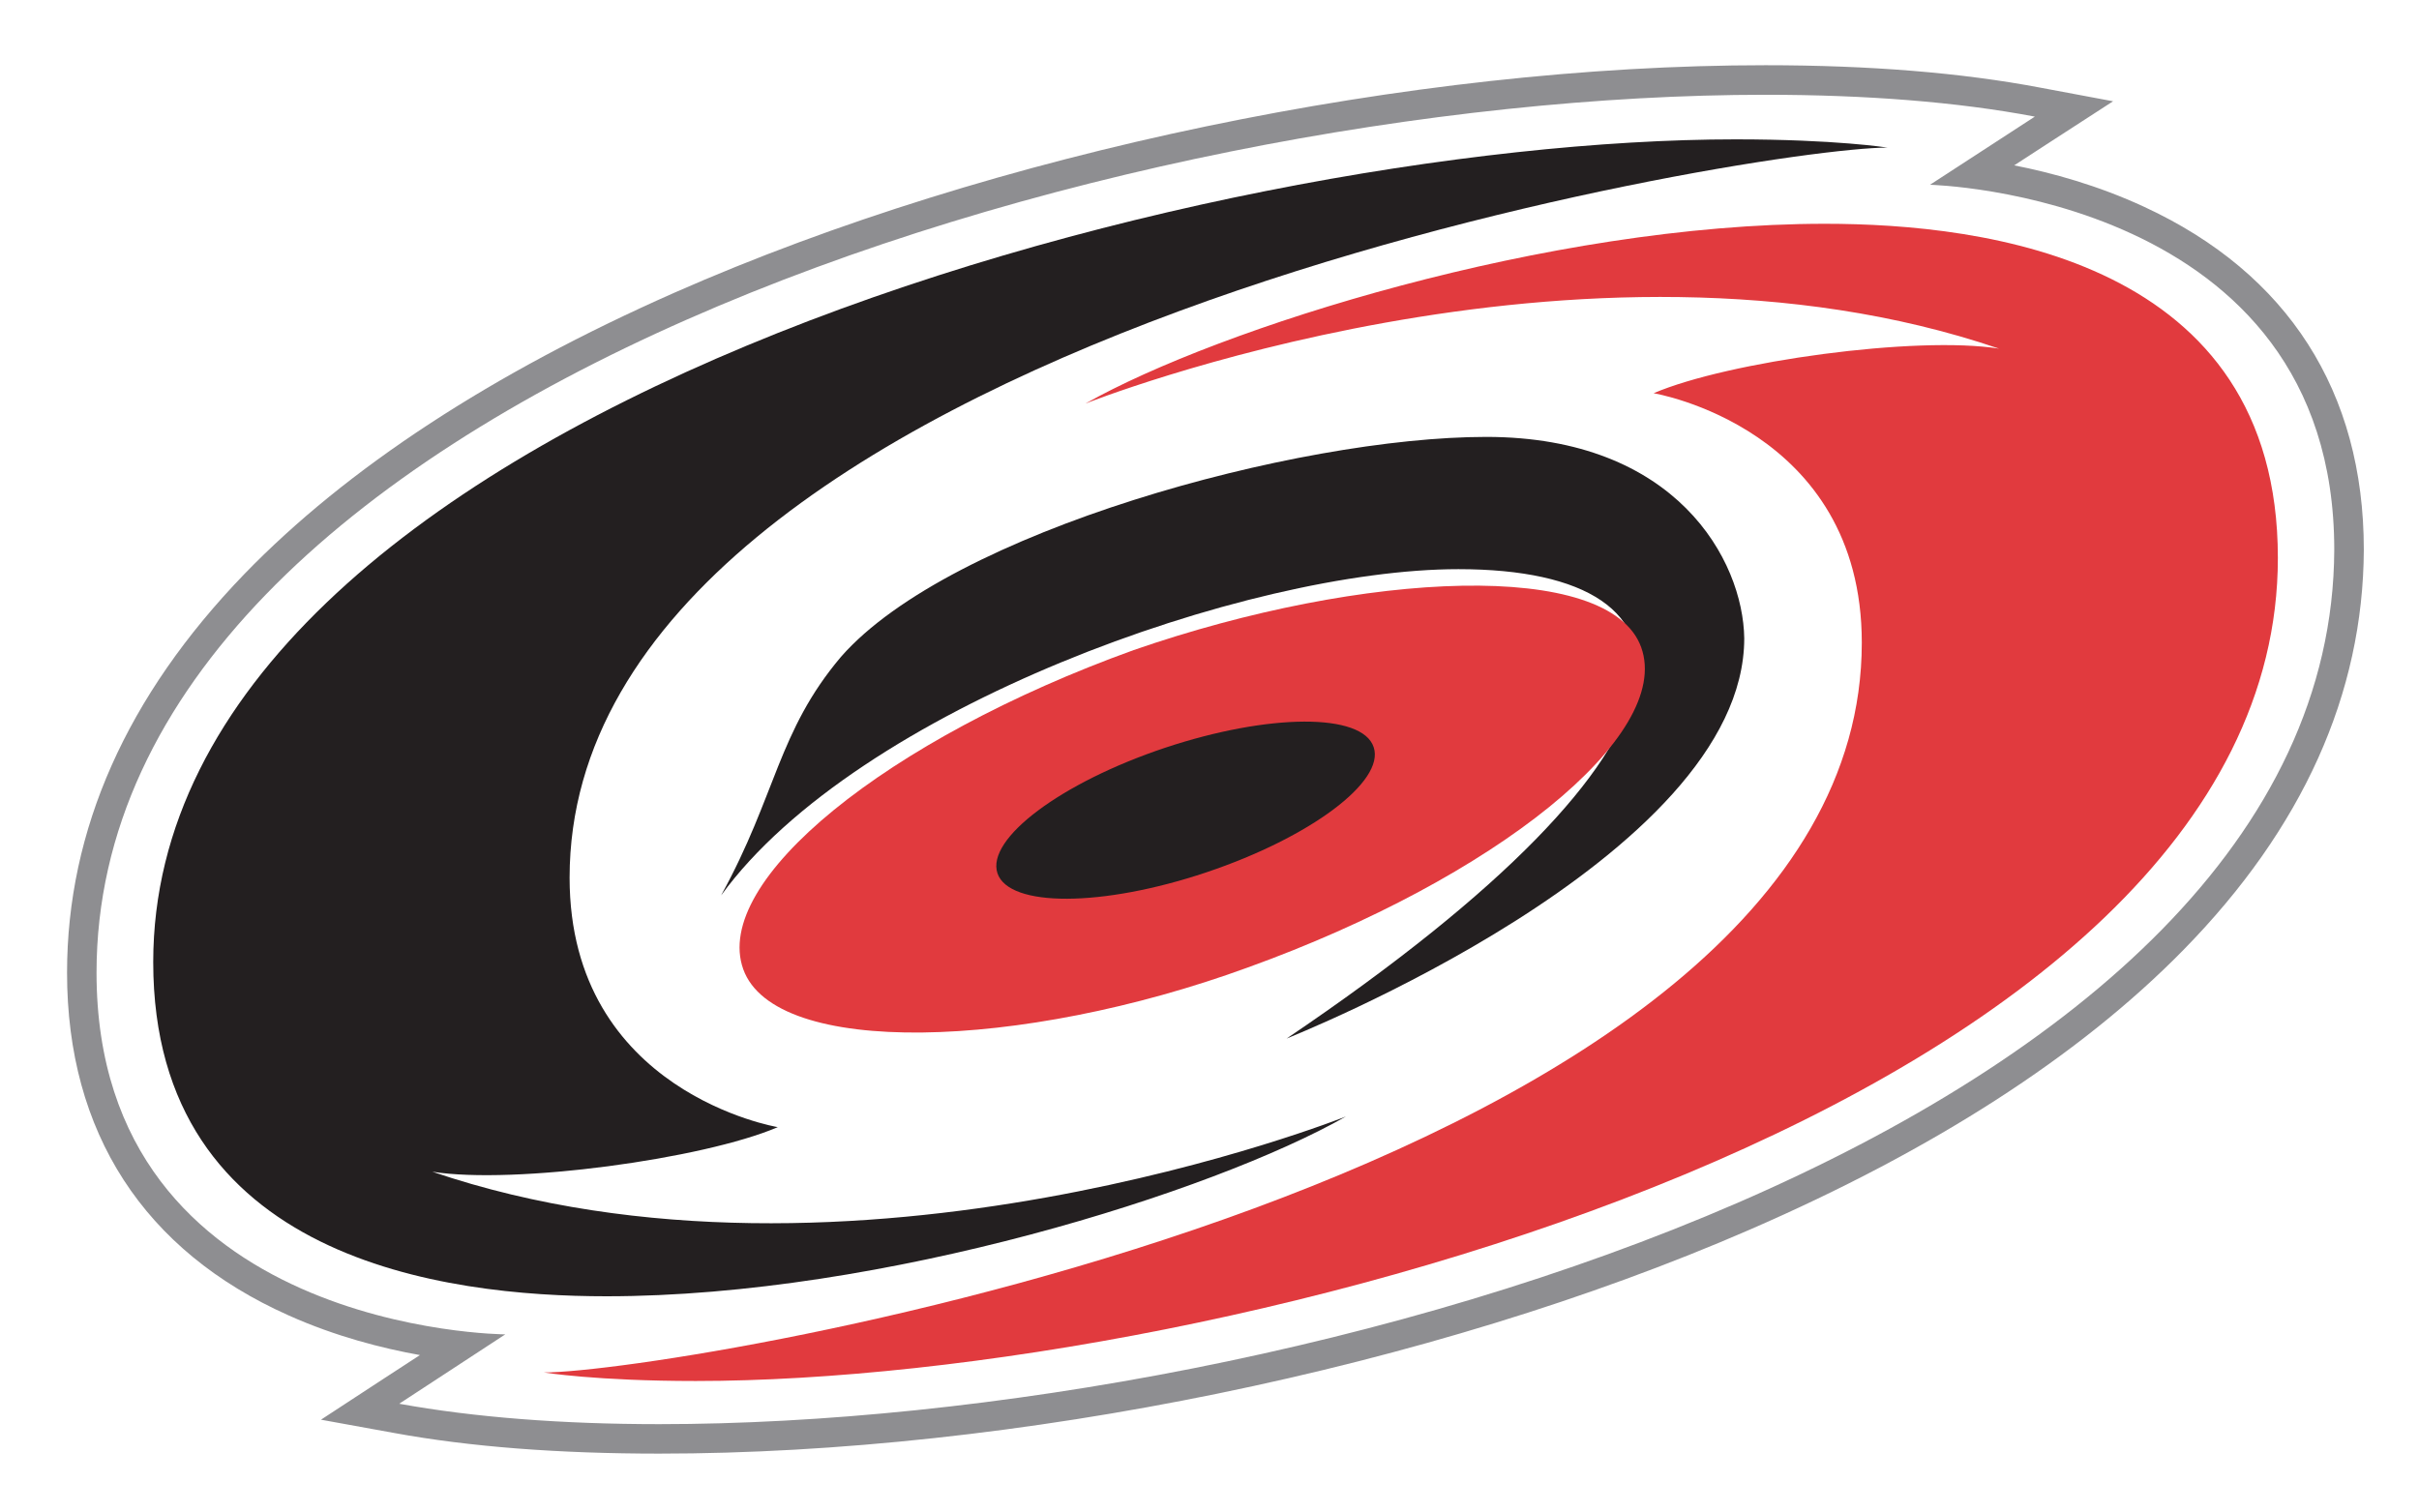
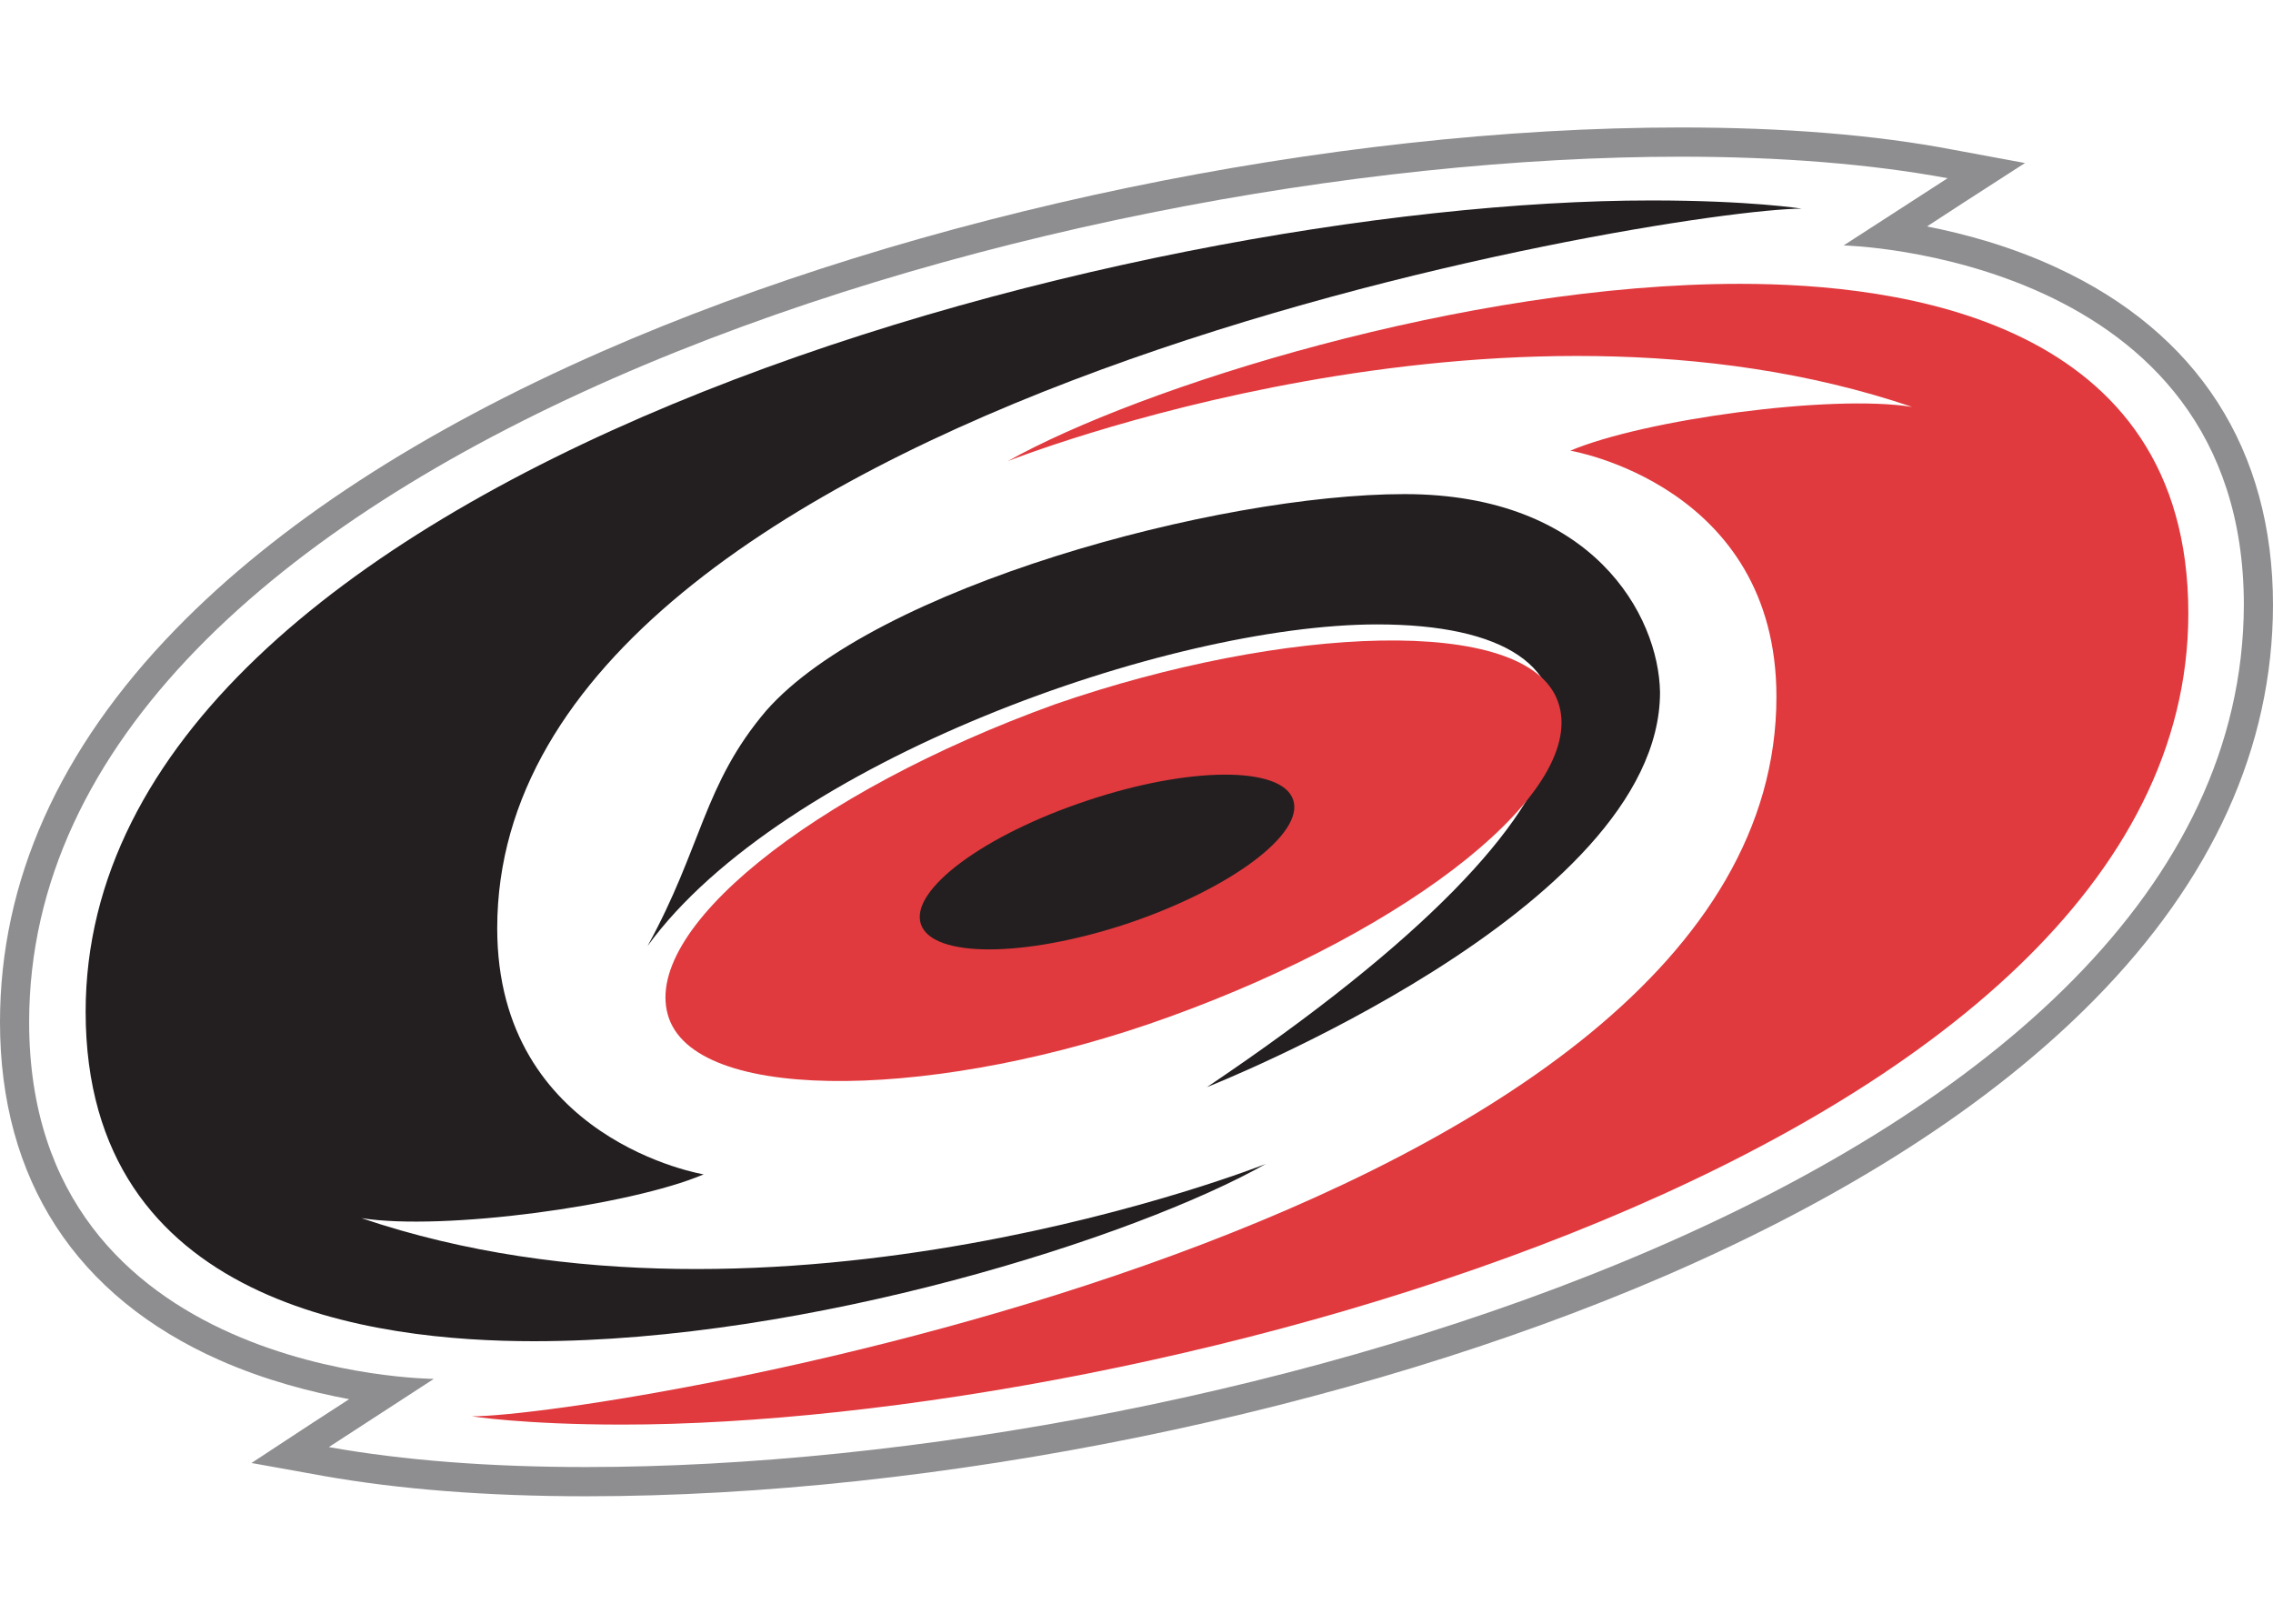
- <svg xmlns="http://www.w3.org/2000/svg" width="32pt" height="20pt" viewBox="0 0 32 20" version="1.1">
+ <svg xmlns="http://www.w3.org/2000/svg" width="28pt" height="20pt" viewBox="0 0 28 20" version="1.1">
  <g id="surface1">
-     <path style=" stroke:none;fill-rule:nonzero;fill:rgb(100%,100%,100%);fill-opacity:1;" d="M 8.719 19.039 C 7.41 19.039 6.242 18.949 5.25 18.766 L 4.766 18.68 L 5.176 18.41 L 6.09 17.812 C 5.559 17.75 4.734 17.598 3.902 17.227 C 2.613 16.656 1.082 15.434 1.082 12.871 C 1.082 11.035 1.852 9.305 3.375 7.73 C 4.715 6.344 6.609 5.105 9.004 4.051 C 13.188 2.203 18.688 1.059 23.355 1.059 C 24.711 1.059 25.922 1.156 26.957 1.352 L 27.438 1.441 L 27.027 1.707 L 26.113 2.301 C 26.641 2.371 27.457 2.535 28.285 2.918 C 29.559 3.504 31.074 4.738 31.074 7.273 C 31.066 9.125 30.281 10.859 28.742 12.434 C 27.391 13.816 25.477 15.047 23.062 16.094 C 18.879 17.91 13.383 19.039 8.719 19.039 Z M 8.719 19.039 " />
-     <path style=" stroke:none;fill-rule:nonzero;fill:rgb(55.686%,55.686%,56.863%);fill-opacity:1;" d="M 23.355 1.254 C 24.68 1.254 25.891 1.348 26.918 1.543 L 25.531 2.445 C 25.531 2.445 30.879 2.57 30.879 7.273 C 30.852 14.891 17.246 18.844 8.719 18.844 C 7.438 18.844 6.27 18.754 5.281 18.574 L 6.684 17.656 C 6.684 17.656 1.277 17.629 1.277 12.871 C 1.277 5.316 14.738 1.254 23.355 1.254 M 23.355 0.863 C 18.664 0.863 13.133 2.016 8.926 3.871 C 6.508 4.938 4.594 6.191 3.234 7.594 C 1.676 9.207 0.887 10.98 0.887 12.871 C 0.887 14.984 1.902 16.551 3.82 17.406 C 4.441 17.684 5.055 17.84 5.555 17.93 L 5.07 18.246 L 4.246 18.785 L 5.215 18.961 C 6.219 19.145 7.398 19.234 8.719 19.234 C 13.406 19.234 18.934 18.102 23.141 16.273 C 25.578 15.215 27.512 13.969 28.883 12.57 C 30.461 10.961 31.262 9.18 31.27 7.273 C 31.27 5.184 30.266 3.617 28.367 2.738 C 27.754 2.453 27.141 2.285 26.645 2.188 L 27.133 1.871 L 27.953 1.34 L 26.992 1.16 C 25.945 0.961 24.723 0.863 23.355 0.863 Z M 23.355 0.863 " />
-     <path style=" stroke:none;fill-rule:nonzero;fill:rgb(13.725%,12.157%,12.549%);fill-opacity:1;" d="M 24.969 1.953 C 24.969 1.953 24.281 1.844 22.961 1.844 C 15.98 1.844 2.027 5.496 2.027 12.73 C 2.027 16.68 5.902 17.152 8.023 17.152 C 11.684 17.152 16.051 15.77 17.805 14.773 C 17.805 14.773 11.254 17.387 5.719 15.504 C 6.805 15.676 9.305 15.336 10.289 14.914 C 10.289 14.914 7.535 14.457 7.535 11.613 C 7.535 4.508 23.211 1.953 24.969 1.953 Z M 24.969 1.953 " />
-     <path style=" stroke:none;fill-rule:nonzero;fill:rgb(13.725%,12.157%,12.549%);fill-opacity:1;" d="M 9.539 11.848 C 10.27 10.52 10.289 9.68 11.125 8.691 C 12.574 7.035 17.164 5.781 19.66 5.781 C 22.176 5.781 23.059 7.414 23.074 8.445 C 23.074 11.363 17.008 13.742 17.02 13.742 C 22.867 9.793 22.664 7.531 19.293 7.531 C 16.504 7.531 11.34 9.371 9.539 11.848 Z M 9.539 11.848 " />
-     <path style=" stroke:none;fill-rule:nonzero;fill:rgb(88.235%,22.745%,24.314%);fill-opacity:1;" d="M 7.195 18.16 C 7.195 18.16 7.883 18.273 9.203 18.273 C 16.18 18.273 30.133 14.617 30.133 7.383 C 30.133 3.438 26.262 2.961 24.141 2.961 C 20.48 2.961 16.113 4.348 14.359 5.34 C 14.359 5.34 20.91 2.727 26.445 4.613 C 25.355 4.438 22.859 4.781 21.875 5.203 C 21.875 5.203 24.629 5.66 24.629 8.504 C 24.629 15.609 8.949 18.16 7.195 18.16 Z M 7.195 18.16 " />
-     <path style=" stroke:none;fill-rule:nonzero;fill:rgb(88.235%,22.745%,24.314%);fill-opacity:1;" d="M 21.711 8.566 C 21.293 7.398 18.039 7.547 14.996 8.602 C 11.727 9.781 9.414 11.656 9.832 12.824 C 10.25 13.992 13.504 13.898 16.508 12.801 C 19.777 11.621 22.129 9.734 21.711 8.566 Z M 21.711 8.566 " />
-     <path style=" stroke:none;fill-rule:nonzero;fill:rgb(13.725%,12.157%,12.549%);fill-opacity:1;" d="M 18.172 9.887 C 18.023 9.43 16.785 9.438 15.41 9.895 C 14.035 10.355 13.043 11.098 13.195 11.555 C 13.348 12.008 14.582 12.004 15.957 11.543 C 17.332 11.082 18.324 10.34 18.172 9.887 Z M 18.172 9.887 " />
+     <path style=" stroke:none;fill-rule:nonzero;fill:rgb(100%,100%,100%);fill-opacity:1;" d="M 7.219 18.25 C 6.012 18.25 4.938 18.168 4.02 18 L 3.574 17.922 L 3.953 17.672 L 4.797 17.125 C 4.305 17.066 3.547 16.93 2.777 16.59 C 1.594 16.062 0.18 14.941 0.18 12.59 C 0.18 10.902 0.891 9.316 2.293 7.875 C 3.531 6.602 5.277 5.465 7.484 4.496 C 11.34 2.801 16.406 1.75 20.707 1.75 C 21.957 1.75 23.074 1.84 24.027 2.02 L 24.469 2.102 L 24.09 2.348 L 23.25 2.891 C 23.734 2.953 24.488 3.105 25.254 3.457 C 26.422 3.996 27.82 5.129 27.82 7.453 C 27.816 9.152 27.094 10.746 25.672 12.188 C 24.426 13.457 22.664 14.586 20.441 15.547 C 16.582 17.215 11.516 18.25 7.219 18.25 Z M 7.219 18.25 " />
+     <path style=" stroke:none;fill-rule:nonzero;fill:rgb(55.686%,55.686%,56.863%);fill-opacity:1;" d="M 20.707 1.93 C 21.93 1.93 23.043 2.02 23.992 2.195 L 22.711 3.023 C 22.711 3.023 27.641 3.137 27.641 7.453 C 27.617 14.445 15.078 18.07 7.219 18.07 C 6.039 18.07 4.965 17.988 4.051 17.824 L 5.344 16.984 C 5.344 16.984 0.359 16.957 0.359 12.59 C 0.359 5.656 12.766 1.93 20.707 1.93 M 20.707 1.57 C 16.383 1.57 11.289 2.629 7.41 4.332 C 5.184 5.309 3.418 6.461 2.164 7.75 C 0.727 9.227 0 10.855 0 12.59 C 0 14.527 0.934 15.969 2.707 16.754 C 3.273 17.004 3.84 17.148 4.301 17.234 L 3.855 17.523 L 3.098 18.02 L 3.988 18.18 C 4.914 18.344 6 18.43 7.219 18.43 C 11.539 18.43 16.633 17.391 20.512 15.715 C 22.758 14.742 24.535 13.598 25.801 12.312 C 27.254 10.836 27.996 9.203 28 7.453 C 28 5.539 27.074 4.098 25.328 3.293 C 24.762 3.031 24.195 2.879 23.738 2.789 L 24.188 2.496 L 24.945 2.008 L 24.059 1.844 C 23.098 1.66 21.969 1.57 20.707 1.57 Z M 20.707 1.57 " />
+     <path style=" stroke:none;fill-rule:nonzero;fill:rgb(13.725%,12.157%,12.549%);fill-opacity:1;" d="M 22.195 2.57 C 22.195 2.57 21.562 2.469 20.344 2.469 C 13.914 2.469 1.055 5.824 1.055 12.461 C 1.055 16.086 4.625 16.52 6.578 16.52 C 9.949 16.52 13.973 15.25 15.594 14.336 C 15.594 14.336 9.555 16.734 4.453 15.004 C 5.457 15.164 7.758 14.852 8.668 14.465 C 8.668 14.465 6.125 14.047 6.125 11.434 C 6.125 4.914 20.578 2.57 22.195 2.57 Z M 22.195 2.57 " />
+     <path style=" stroke:none;fill-rule:nonzero;fill:rgb(13.725%,12.157%,12.549%);fill-opacity:1;" d="M 7.977 11.652 C 8.648 10.434 8.664 9.664 9.438 8.754 C 10.773 7.234 15 6.086 17.301 6.086 C 19.621 6.086 20.434 7.582 20.449 8.527 C 20.449 11.207 14.859 13.391 14.867 13.391 C 20.258 9.766 20.07 7.691 16.965 7.691 C 14.395 7.691 9.633 9.379 7.977 11.652 Z M 7.977 11.652 " />
+     <path style=" stroke:none;fill-rule:nonzero;fill:rgb(88.235%,22.745%,24.314%);fill-opacity:1;" d="M 5.812 17.445 C 5.812 17.445 6.449 17.547 7.664 17.547 C 14.098 17.547 26.957 14.195 26.957 7.555 C 26.957 3.934 23.387 3.496 21.434 3.496 C 18.059 3.496 14.035 4.77 12.414 5.68 C 12.414 5.68 18.453 3.281 23.555 5.012 C 22.555 4.852 20.25 5.168 19.344 5.551 C 19.344 5.551 21.883 5.973 21.883 8.582 C 21.883 15.102 7.434 17.445 5.812 17.445 Z M 5.812 17.445 " />
+     <path style=" stroke:none;fill-rule:nonzero;fill:rgb(88.235%,22.745%,24.314%);fill-opacity:1;" d="M 19.191 8.641 C 18.809 7.566 15.809 7.703 13.004 8.672 C 9.992 9.758 7.859 11.477 8.242 12.547 C 8.629 13.617 11.629 13.531 14.398 12.527 C 17.41 11.441 19.578 9.711 19.191 8.641 Z M 19.191 8.641 " />
+     <path style=" stroke:none;fill-rule:nonzero;fill:rgb(13.725%,12.157%,12.549%);fill-opacity:1;" d="M 13.387 9.863 C 12.117 10.285 11.203 10.965 11.344 11.383 C 11.484 11.801 12.621 11.797 13.891 11.375 C 15.156 10.949 16.07 10.27 15.93 9.852 C 15.793 9.434 14.652 9.438 13.387 9.863 Z M 13.387 9.863 " />
  </g>
</svg>
